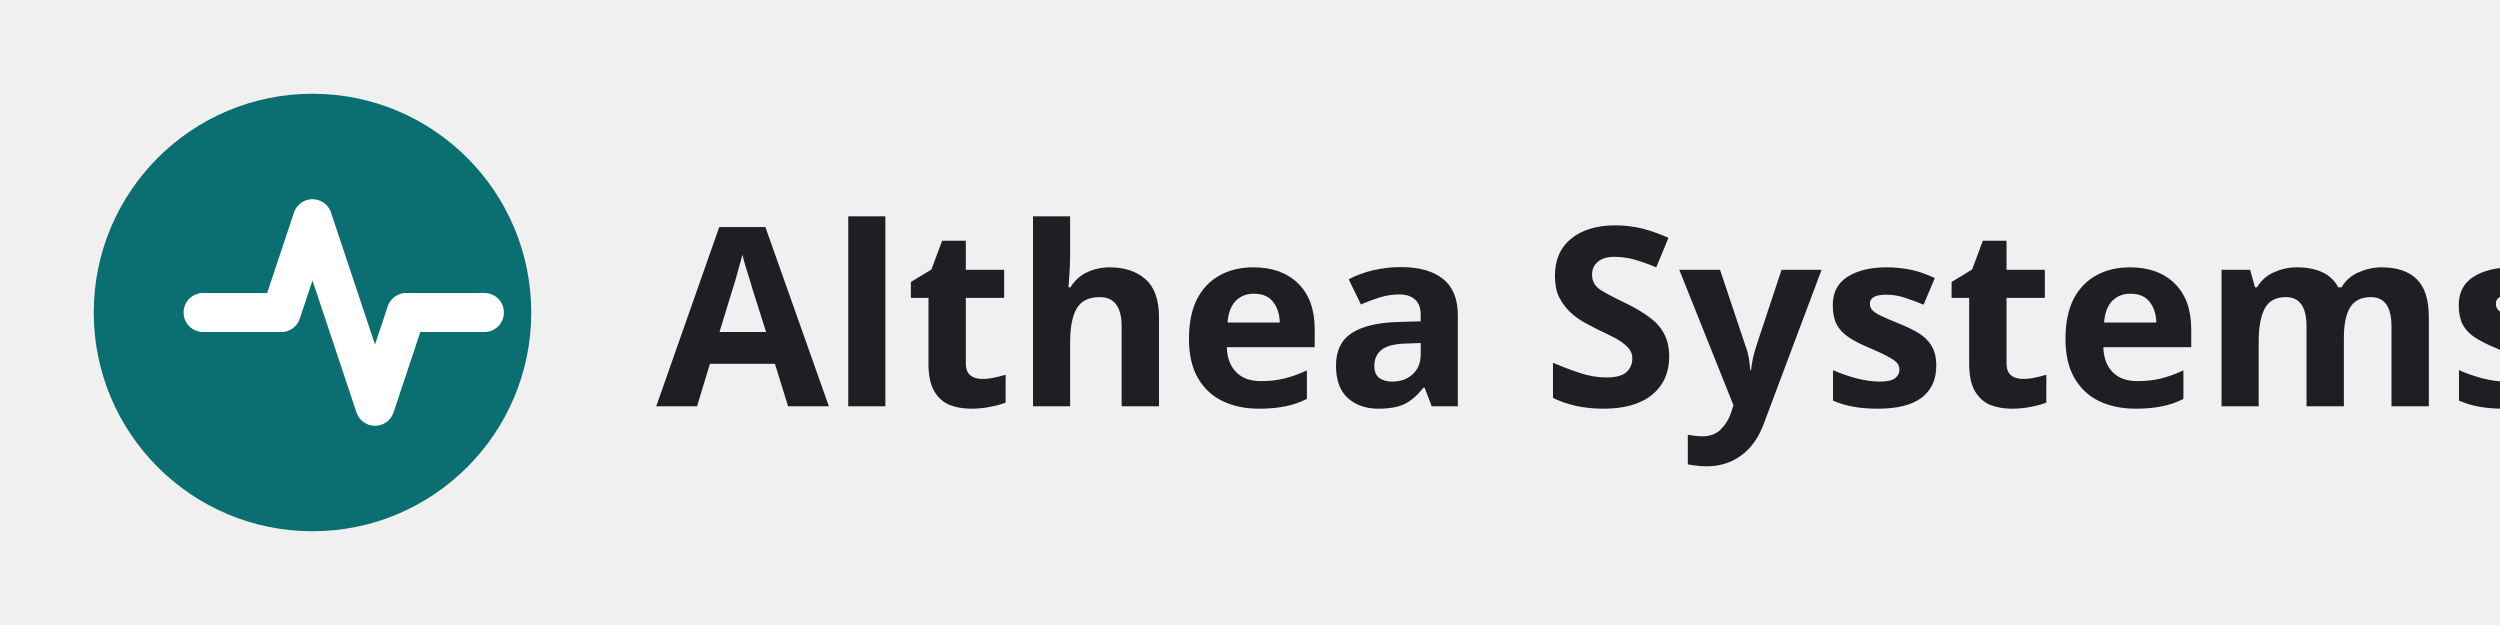
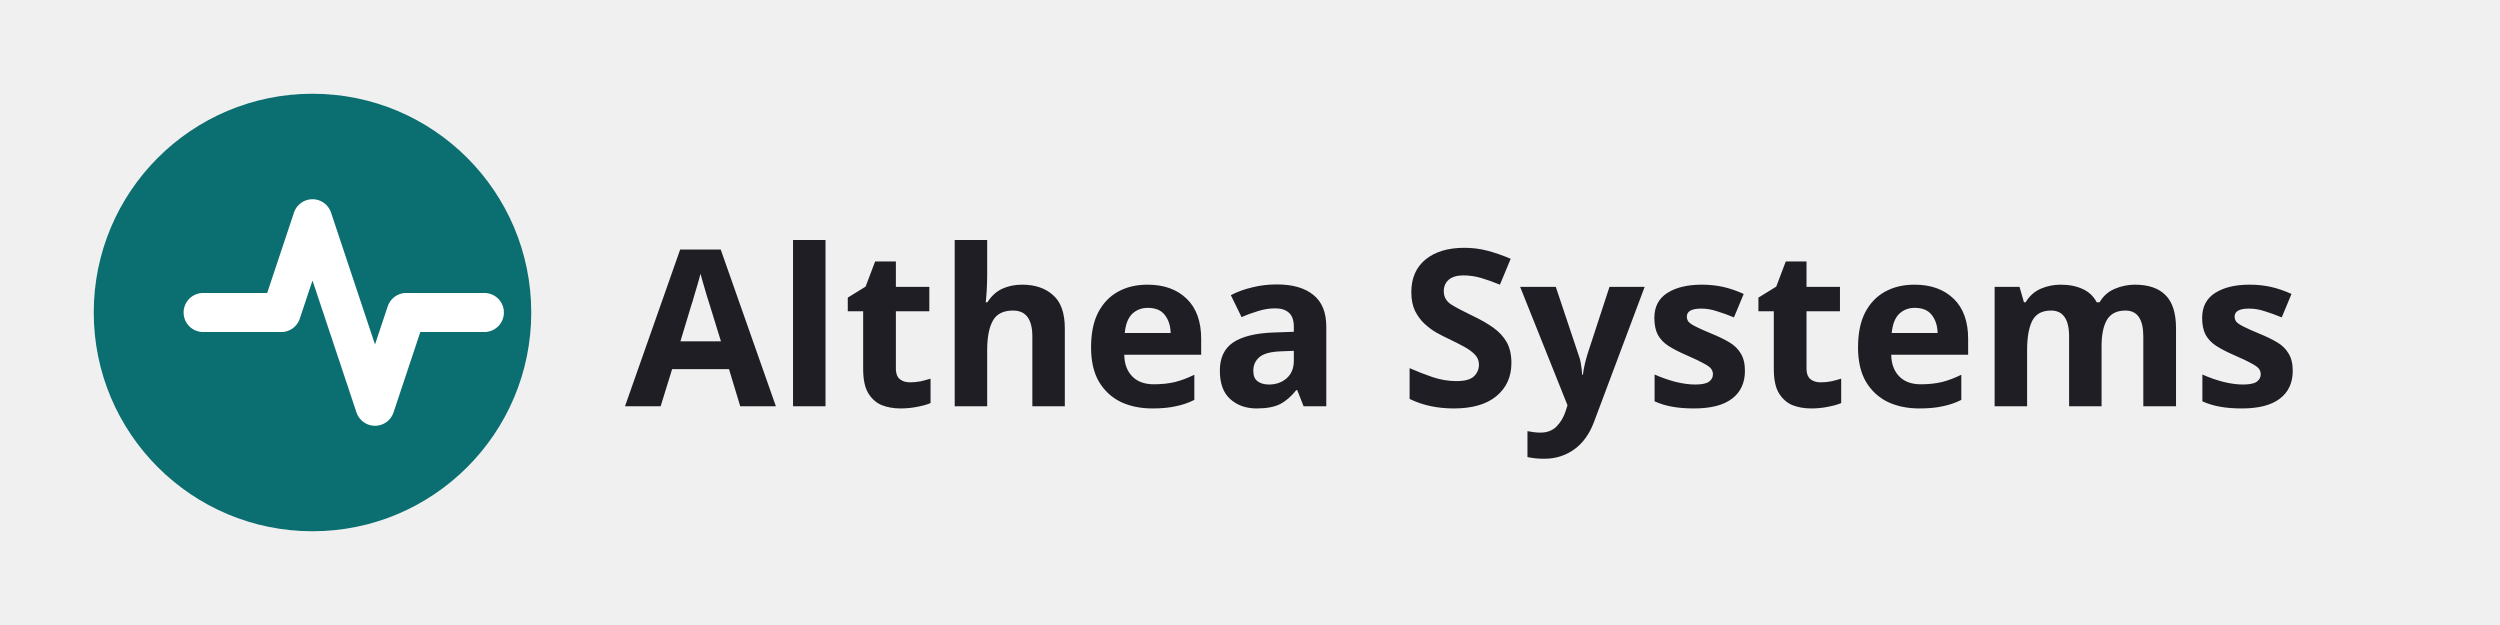
<svg xmlns="http://www.w3.org/2000/svg" width="160" height="40" viewBox="0 0 160 40">
  <circle cx="20" cy="20" r="14" fill="#0B6E70" />
  <path d="M13 20h5l2-6 4 12 2-6h5" fill="none" stroke="#fff" stroke-width="2.5" stroke-linecap="round" stroke-linejoin="round" />
-   <text x="42" y="26" font-family="system-ui, sans-serif" font-size="16" font-weight="700" fill="#1E1E24">Althea Systems</text>
+   <text x="40" y="26" font-family="system-ui, sans-serif" font-size="14" font-weight="700" fill="#1E1E24">Althea Systems</text>
</svg>
